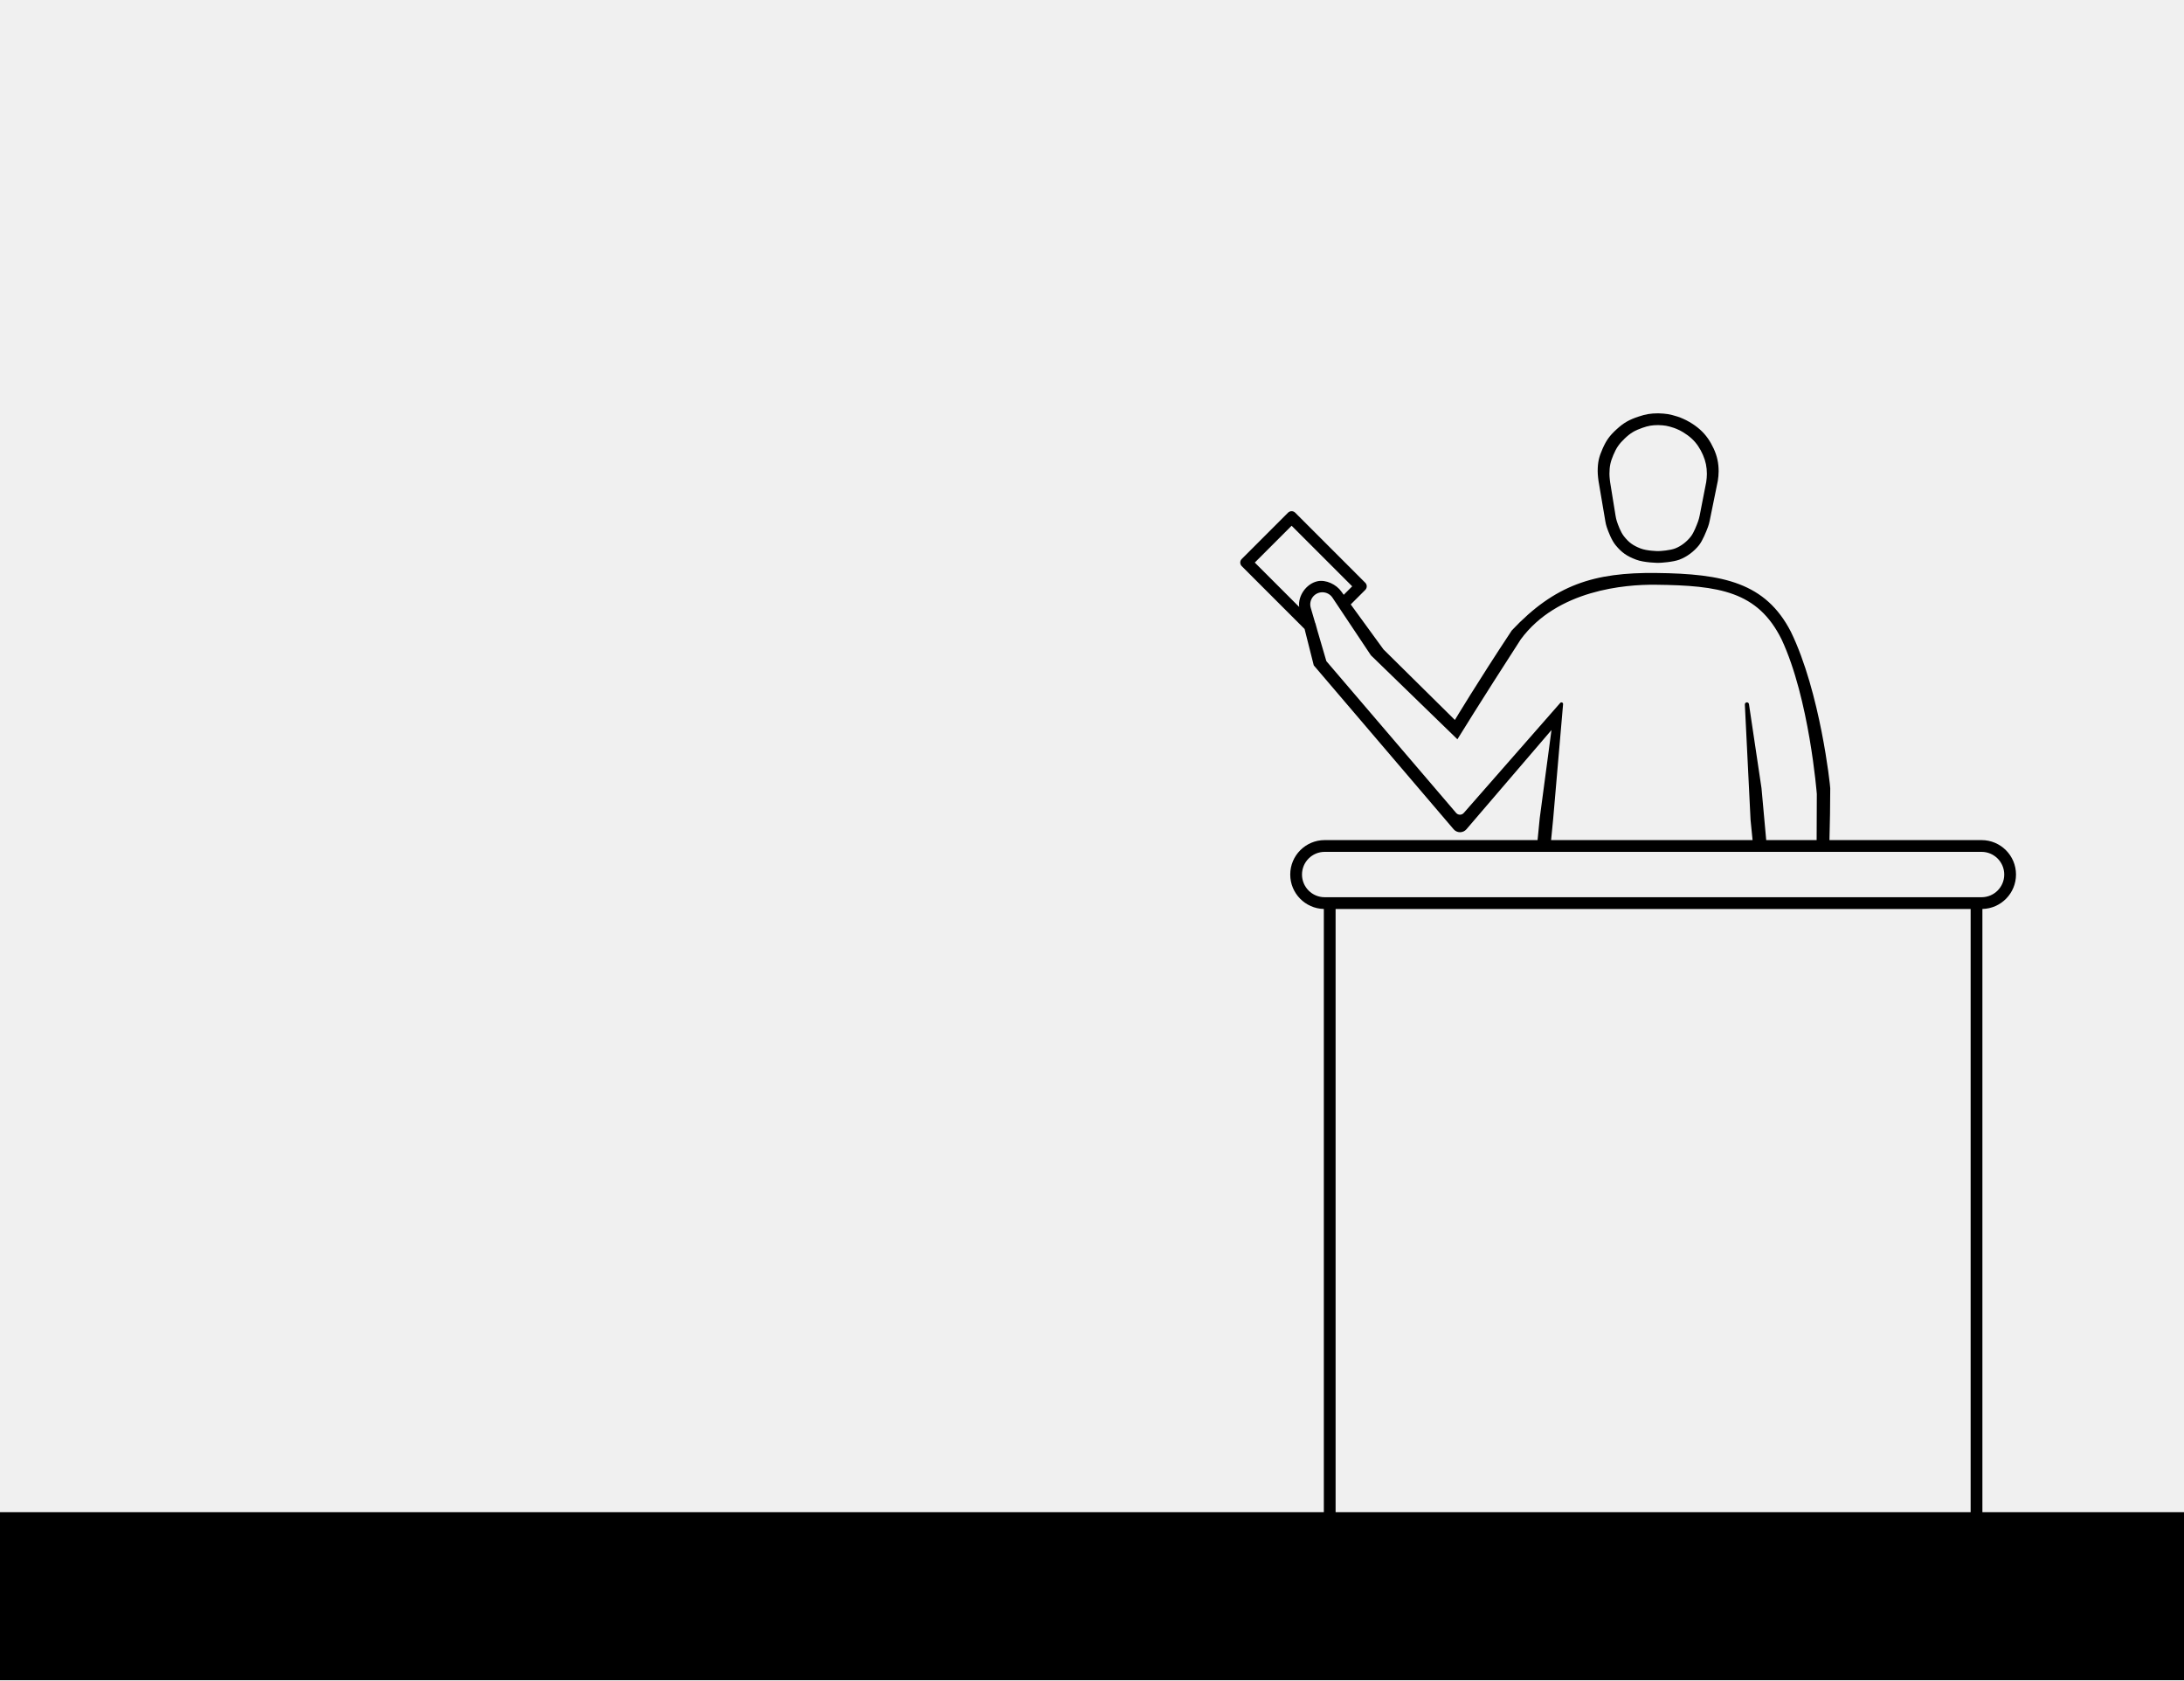
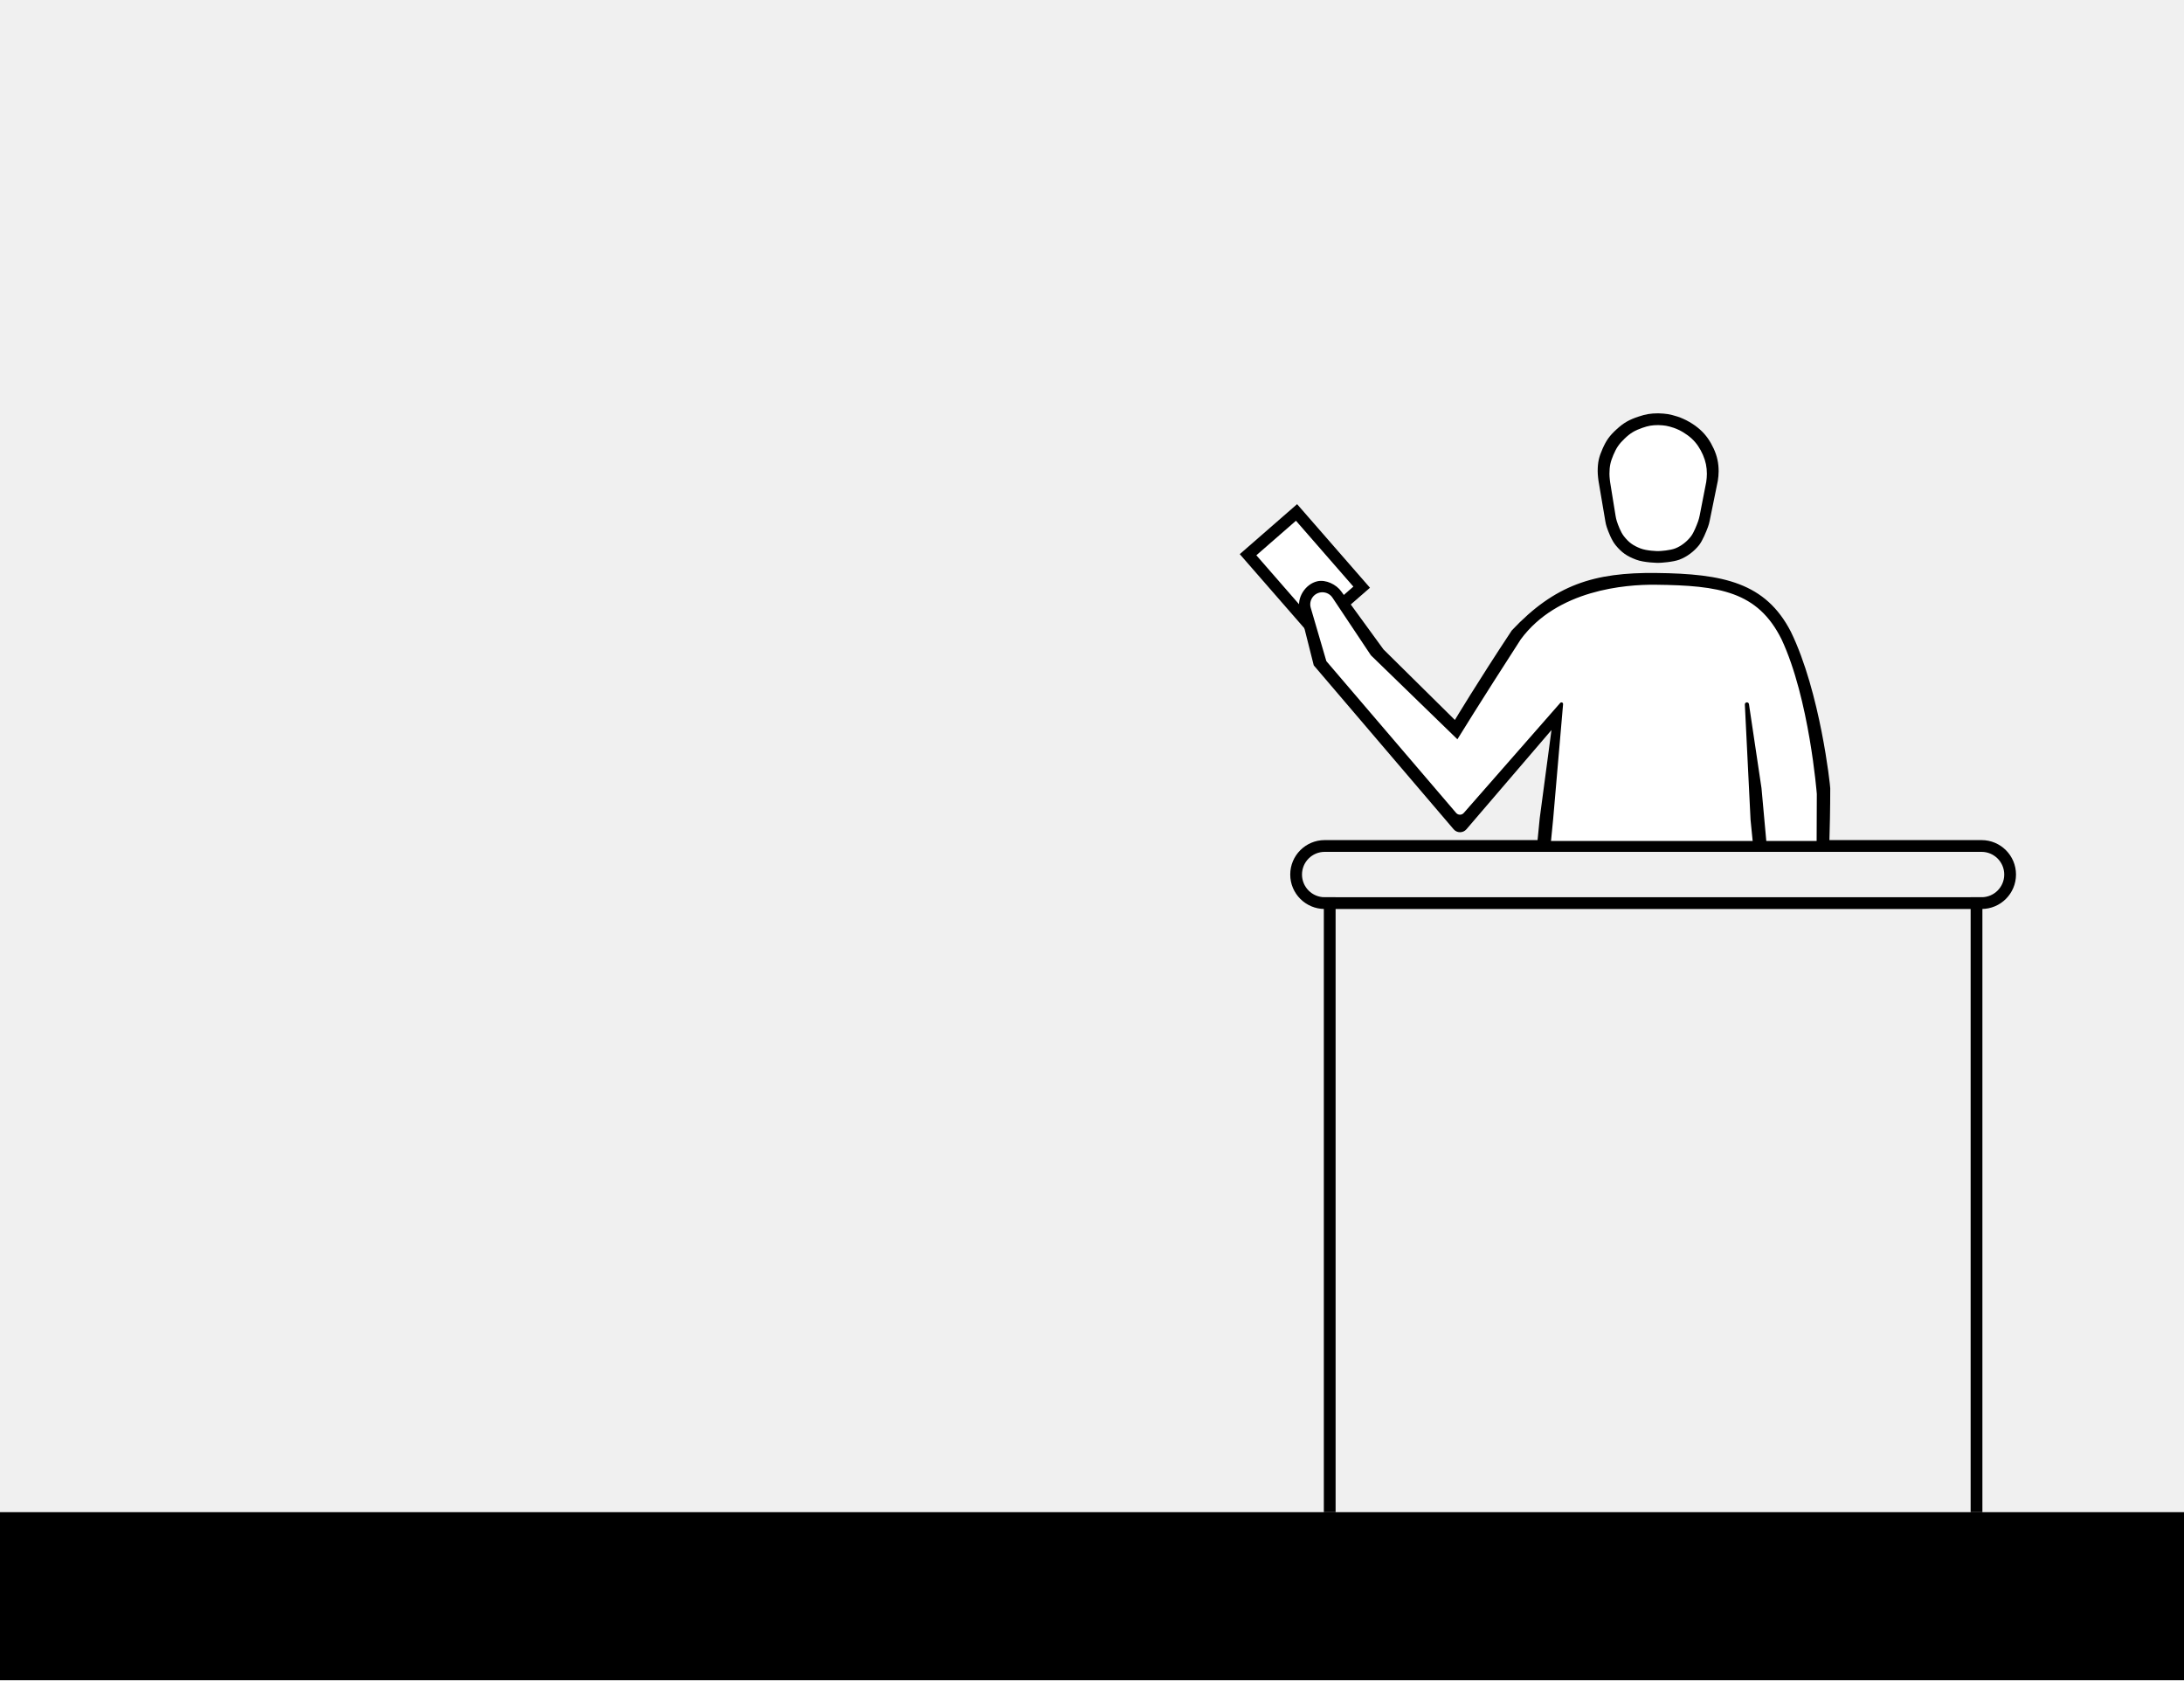
<svg xmlns="http://www.w3.org/2000/svg" width="1300" height="1000" viewBox="0 0 1300 1000" fill="none">
-   <path fill-rule="evenodd" clip-rule="evenodd" d="M987 335c1.842-.004 8.88-.506 12.649-1.914 4.511-1.684 8.751-4.937 11.671-8.613 2.11-2.652 4.28-8.036 5.32-10.829a25.09 25.09 0 0 0 1.01-3.617l4.86-23.833c.29-1.783.49-3.939.49-5.742 0-4.783-.91-9.015-2.92-13.398-2.01-4.383-4.59-8.232-8.27-11.484-3.68-3.252-8.52-6.048-13.262-7.625-4.737-1.466-6.585-1.778-11.548-1.945-4.624.038-7.296.483-11.676 1.945-5.64 1.883-8.779 3.629-13.135 7.625-4.085 3.749-6.038 6.446-8.27 11.484-2.173 4.905-2.899 8.047-2.919 13.398-.008 2.25.487 5.742.487 5.742l4.093 24.154c.19 1.122.439 2.231.801 3.31.884 2.63 2.832 7.831 5.322 10.853 3.679 4.466 6.714 6.496 12.162 8.575C978.699 334.931 987 335 987 335Zm0-7c1.484-.004 7.153-.427 10.189-1.613 3.631-1.419 7.051-4.16 9.401-7.258 1.65-2.168 3.34-6.503 4.21-8.91.4-1.135.7-2.302.93-3.486l3.88-19.862c.23-1.502.39-3.319.39-4.839 0-4.03-.73-7.596-2.35-11.29-1.62-3.694-3.7-6.937-6.66-9.677-2.97-2.741-6.87-5.097-10.688-6.426-3.815-1.236-5.304-1.498-9.302-1.639-3.725.032-5.878.407-9.405 1.639-4.544 1.587-7.073 3.058-10.581 6.426-3.292 3.159-4.864 5.431-6.663 9.677-1.75 4.134-2.335 6.781-2.351 11.29-.007 1.896.392 4.839.392 4.839l3.265 20.155c.174 1.079.403 2.145.741 3.184.739 2.271 2.275 6.477 4.224 8.951 2.963 3.764 5.408 5.474 9.797 7.226C980.313 327.942 987 328 987 328Zm-247.879 8.941a3 3 0 0 1 0-4.243l27.577-27.577a3 3 0 0 1 4.243 0l41.719 41.719a3 3 0 0 1 0 4.243l-8.651 8.651L823.5 386.5l42.5 42s13.5-22.5 33.873-53.282c25.627-27.218 48.969-34.623 85.944-34.197 40.123.434 65.133 5.804 80.183 34.979 17.52 36.035 23.43 91.5 23.43 93.162 0 9.784-.19 20.34-.47 30.838h90.54c11.32 0 20.5 9.178 20.5 20.5 0 11.155-8.91 20.229-20 20.494V900h120v100H0V900h788V540.994c-11.091-.265-20-9.339-20-20.494 0-11.322 9.178-20.5 20.5-20.5h126.721l1.279-13 7-52.5-50.664 59.101a5 5 0 0 1-7.594-.066L782 396l-5.462-21.642-37.417-37.417ZM923.27 500h119.93l-1.2-12-3.4-68.664a1.235 1.235 0 0 1 1.24-1.324c.61.005 1.13.462 1.21 1.07l7.46 50.009 2.81 30.909h30.01l.11-27.529h-.01s-4.44-56.684-20.98-91.956c-14.2-28.557-36.99-32.069-74.96-32.494-17.99-.213-58.49 2.979-80.27 32.494C881 418.021 867.5 440 867.5 440L816 390l-22.857-34.285a7.22 7.22 0 0 0-6.007-3.215c-4.816 0-8.282 4.626-6.929 9.248l2.639 9.019.115.115 1.115 4.086L789.5 393.5l77.233 90.32a3 3 0 0 0 4.561.023l57.416-65.487a.97.97 0 0 1 1.699.717L924.5 487.5l-1.23 12.5ZM788.5 534h391c7.46 0 13.5-6.044 13.5-13.5s-6.04-13.5-13.5-13.5h-391c-7.456 0-13.5 6.044-13.5 13.5s6.044 13.5 13.5 13.5Zm384.5 7H795v359h378V541ZM773.314 361.234c-.803-6.612 4.207-13.744 10.764-15.263 5.089-1.178 11.383 1.854 14.375 6.135l1.384 1.9 5.045-5.045-36.063-36.062-21.92 21.92 26.415 26.415Z" fill="#000" />
+   <path d="M0 900H1300V1000H0V900Z" fill="black" />
+   <path d="M788 534H795V900H788V534Z" fill="black" />
+   <path d="M1173 534H1180V900H1173V534Z" fill="black" />
+   <path fill-rule="evenodd" clip-rule="evenodd" d="M788.5 500C777.178 500 768 509.178 768 520.5C768 531.822 777.178 541 788.5 541H1179.5C1190.82 541 1200 531.822 1200 520.5C1200 509.178 1190.82 500 1179.5 500H788.5ZM788.5 507C781.044 507 775 513.044 775 520.5C775 527.956 781.044 534 788.5 534H984H1179.5C1186.96 534 1193 527.956 1193 520.5C1193 513.044 1186.96 507 1179.5 507H788.5Z" fill="black" />
+   <path d="M781.666 374.621L742.895 330.148L771.745 304.997L810.517 349.469L781.666 374.621Z" fill="white" stroke="black" stroke-width="7" />
+   <path d="M1061 375.996C1078.53 412.031 1084.5 470 1084.5 470C1084.5 481.495 1084.87 488.22 1084.5 500.5H921L922.82 484L927.5 423.5L872.5 486.996C870.484 489.308 866.881 489.277 864.906 486.93L787.5 396L778 365.5C776.013 358.468 776.883 352.649 784.002 351C789.091 349.822 791.509 350.22 794.502 354.5L818.502 388.5L867.502 434.496C867.502 434.496 887.128 406.778 907.502 375.996C932 353.5 948.027 346.542 985.002 346.967C1025.12 347.402 1049.33 352 1061 375.996Z" fill="white" />
+   <path d="M1066 376C1083.52 412.035 1089.43 467.5 1089.43 469.163C1089.43 480.657 1089.17 493.22 1088.8 505.5H1081.31L1081.44 472.471H1081.43C1081.43 472.471 1076.99 415.787 1060.45 380.515C1046.25 351.958 1023.46 348.446 985.489 348.021C967.499 347.808 926.999 351 905.219 380.515C880.999 418.021 867.499 440 867.499 440L815.999 390L793.143 355.715C791.804 353.707 789.55 352.5 787.135 352.5C782.319 352.5 778.853 357.126 780.206 361.748L789.499 393.5L866.733 483.82C867.923 485.227 870.089 485.239 871.294 483.843L928.71 418.356C928.894 418.143 929.161 418.021 929.443 418.021C930.011 418.021 930.457 418.507 930.409 419.073L924.499 487.5L922.729 505.5H914.68L916.499 487L923.499 434.5L872.835 493.601C870.819 495.913 867.216 495.882 865.241 493.535L781.999 396L773.65 362.919C771.663 355.886 776.958 347.62 784.078 345.971C789.166 344.793 795.46 347.825 798.453 352.106L823.499 386.5L865.999 428.5C865.999 428.5 879.499 406 899.873 375.218C925.499 348 948.841 340.595 985.816 341.021C1025.94 341.455 1050.95 346.825 1066 376Z" fill="black" />
+   <path d="M1038.6 419.336L1042 488L1043.75 505.5H1051.82L1048.51 469.091L1041.05 419.082C1040.97 418.474 1040.45 418.017 1039.84 418.012C1039.12 418.006 1038.55 418.618 1038.6 419.336Z" fill="black" />
+   <path d="M999.649 333.086C995.88 334.494 988.842 334.996 987 335C987 335 978.699 334.931 973.865 333.086C968.417 331.007 965.382 328.977 961.703 324.511C959.213 321.489 957.265 316.288 956.381 313.658C956.019 312.579 955.77 311.47 955.58 310.348L951.487 286.194C951.487 286.194 950.992 282.702 951 280.452C951.02 275.101 951.746 271.959 953.919 267.054C956.151 262.016 958.103 259.319 962.189 255.57C966.545 251.574 969.684 249.828 975.324 247.945C979.704 246.483 982.376 246.038 987 246C991.963 246.167 993.811 246.478 998.548 247.945C1003.29 249.522 1008.13 252.318 1011.81 255.57C1015.49 258.822 1018.07 262.671 1020.08 267.054C1022.09 271.437 1023 275.669 1023 280.452C1023 282.255 1022.8 284.411 1022.51 286.194L1017.65 310.027C1017.4 311.256 1017.07 312.468 1016.64 313.644C1015.6 316.437 1013.43 321.821 1011.32 324.473C1008.4 328.149 1004.16 331.402 999.649 333.086Z" fill="black" />
+   <path d="M997.189 326.387C994.153 327.573 988.484 327.996 987 328C987 328 980.313 327.942 976.419 326.387C972.03 324.635 969.585 322.925 966.622 319.161C964.673 316.687 963.137 312.481 962.398 310.21C962.06 309.171 961.831 308.105 961.657 307.026L958.392 286.871C958.392 286.871 957.993 283.928 958 282.032C958.016 277.523 958.601 274.876 960.351 270.742C962.15 266.496 963.722 264.224 967.014 261.065C970.522 257.697 973.051 256.226 977.595 254.639C981.122 253.407 983.275 253.032 987 253C990.998 253.141 992.487 253.403 996.302 254.639C1000.12 255.968 1004.02 258.324 1006.99 261.065C1009.95 263.805 1012.03 267.048 1013.65 270.742C1015.27 274.436 1016 278.002 1016 282.032C1016 283.552 1015.84 285.369 1015.61 286.871L1011.73 306.733C1011.5 307.917 1011.2 309.084 1010.8 310.219C1009.93 312.626 1008.24 316.961 1006.59 319.129C1004.24 322.227 1000.82 324.968 997.189 326.387Z" fill="white" />
</svg>
